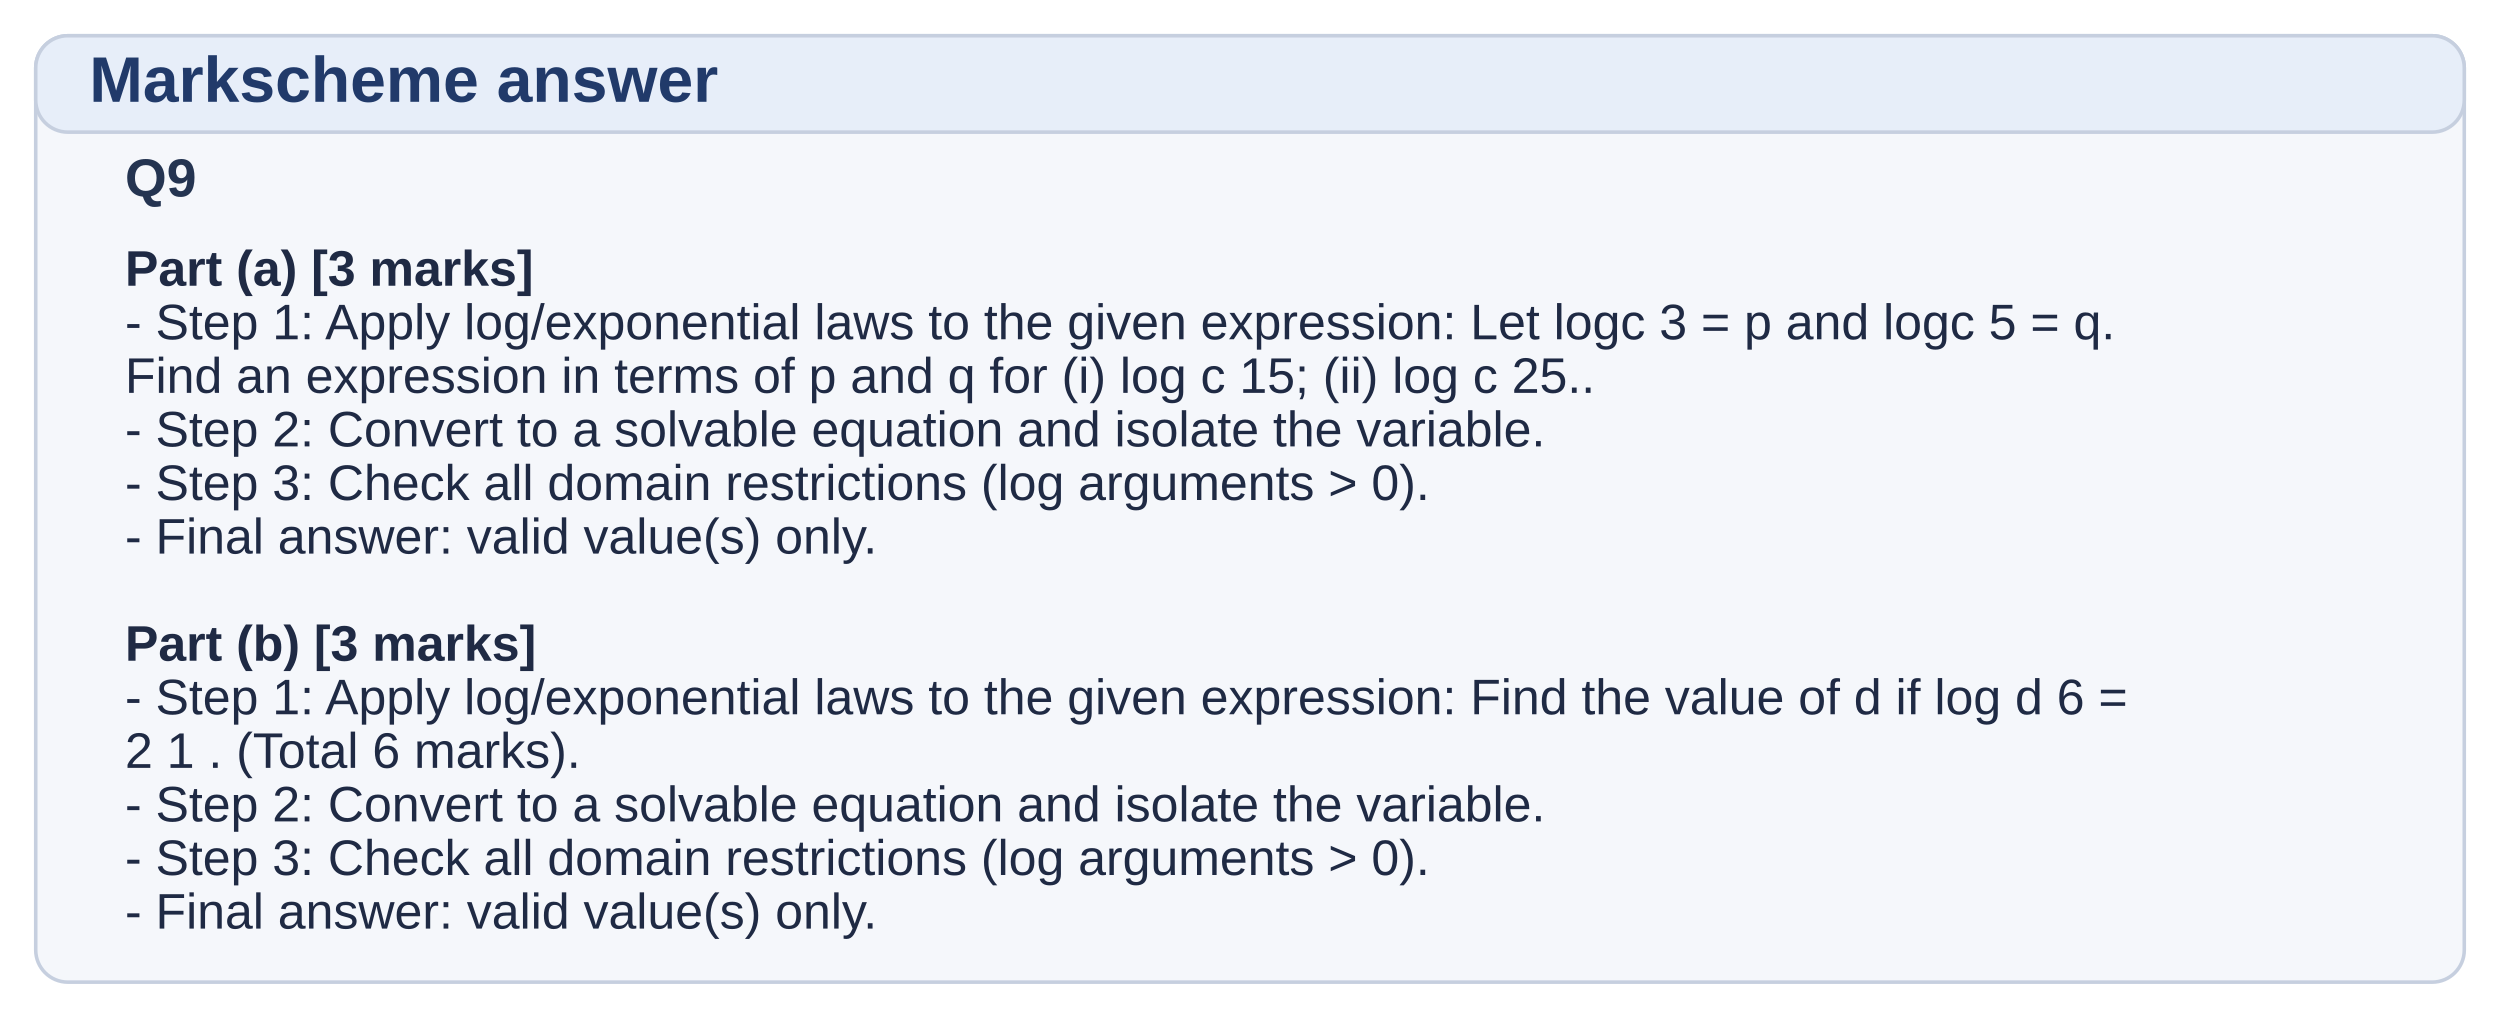
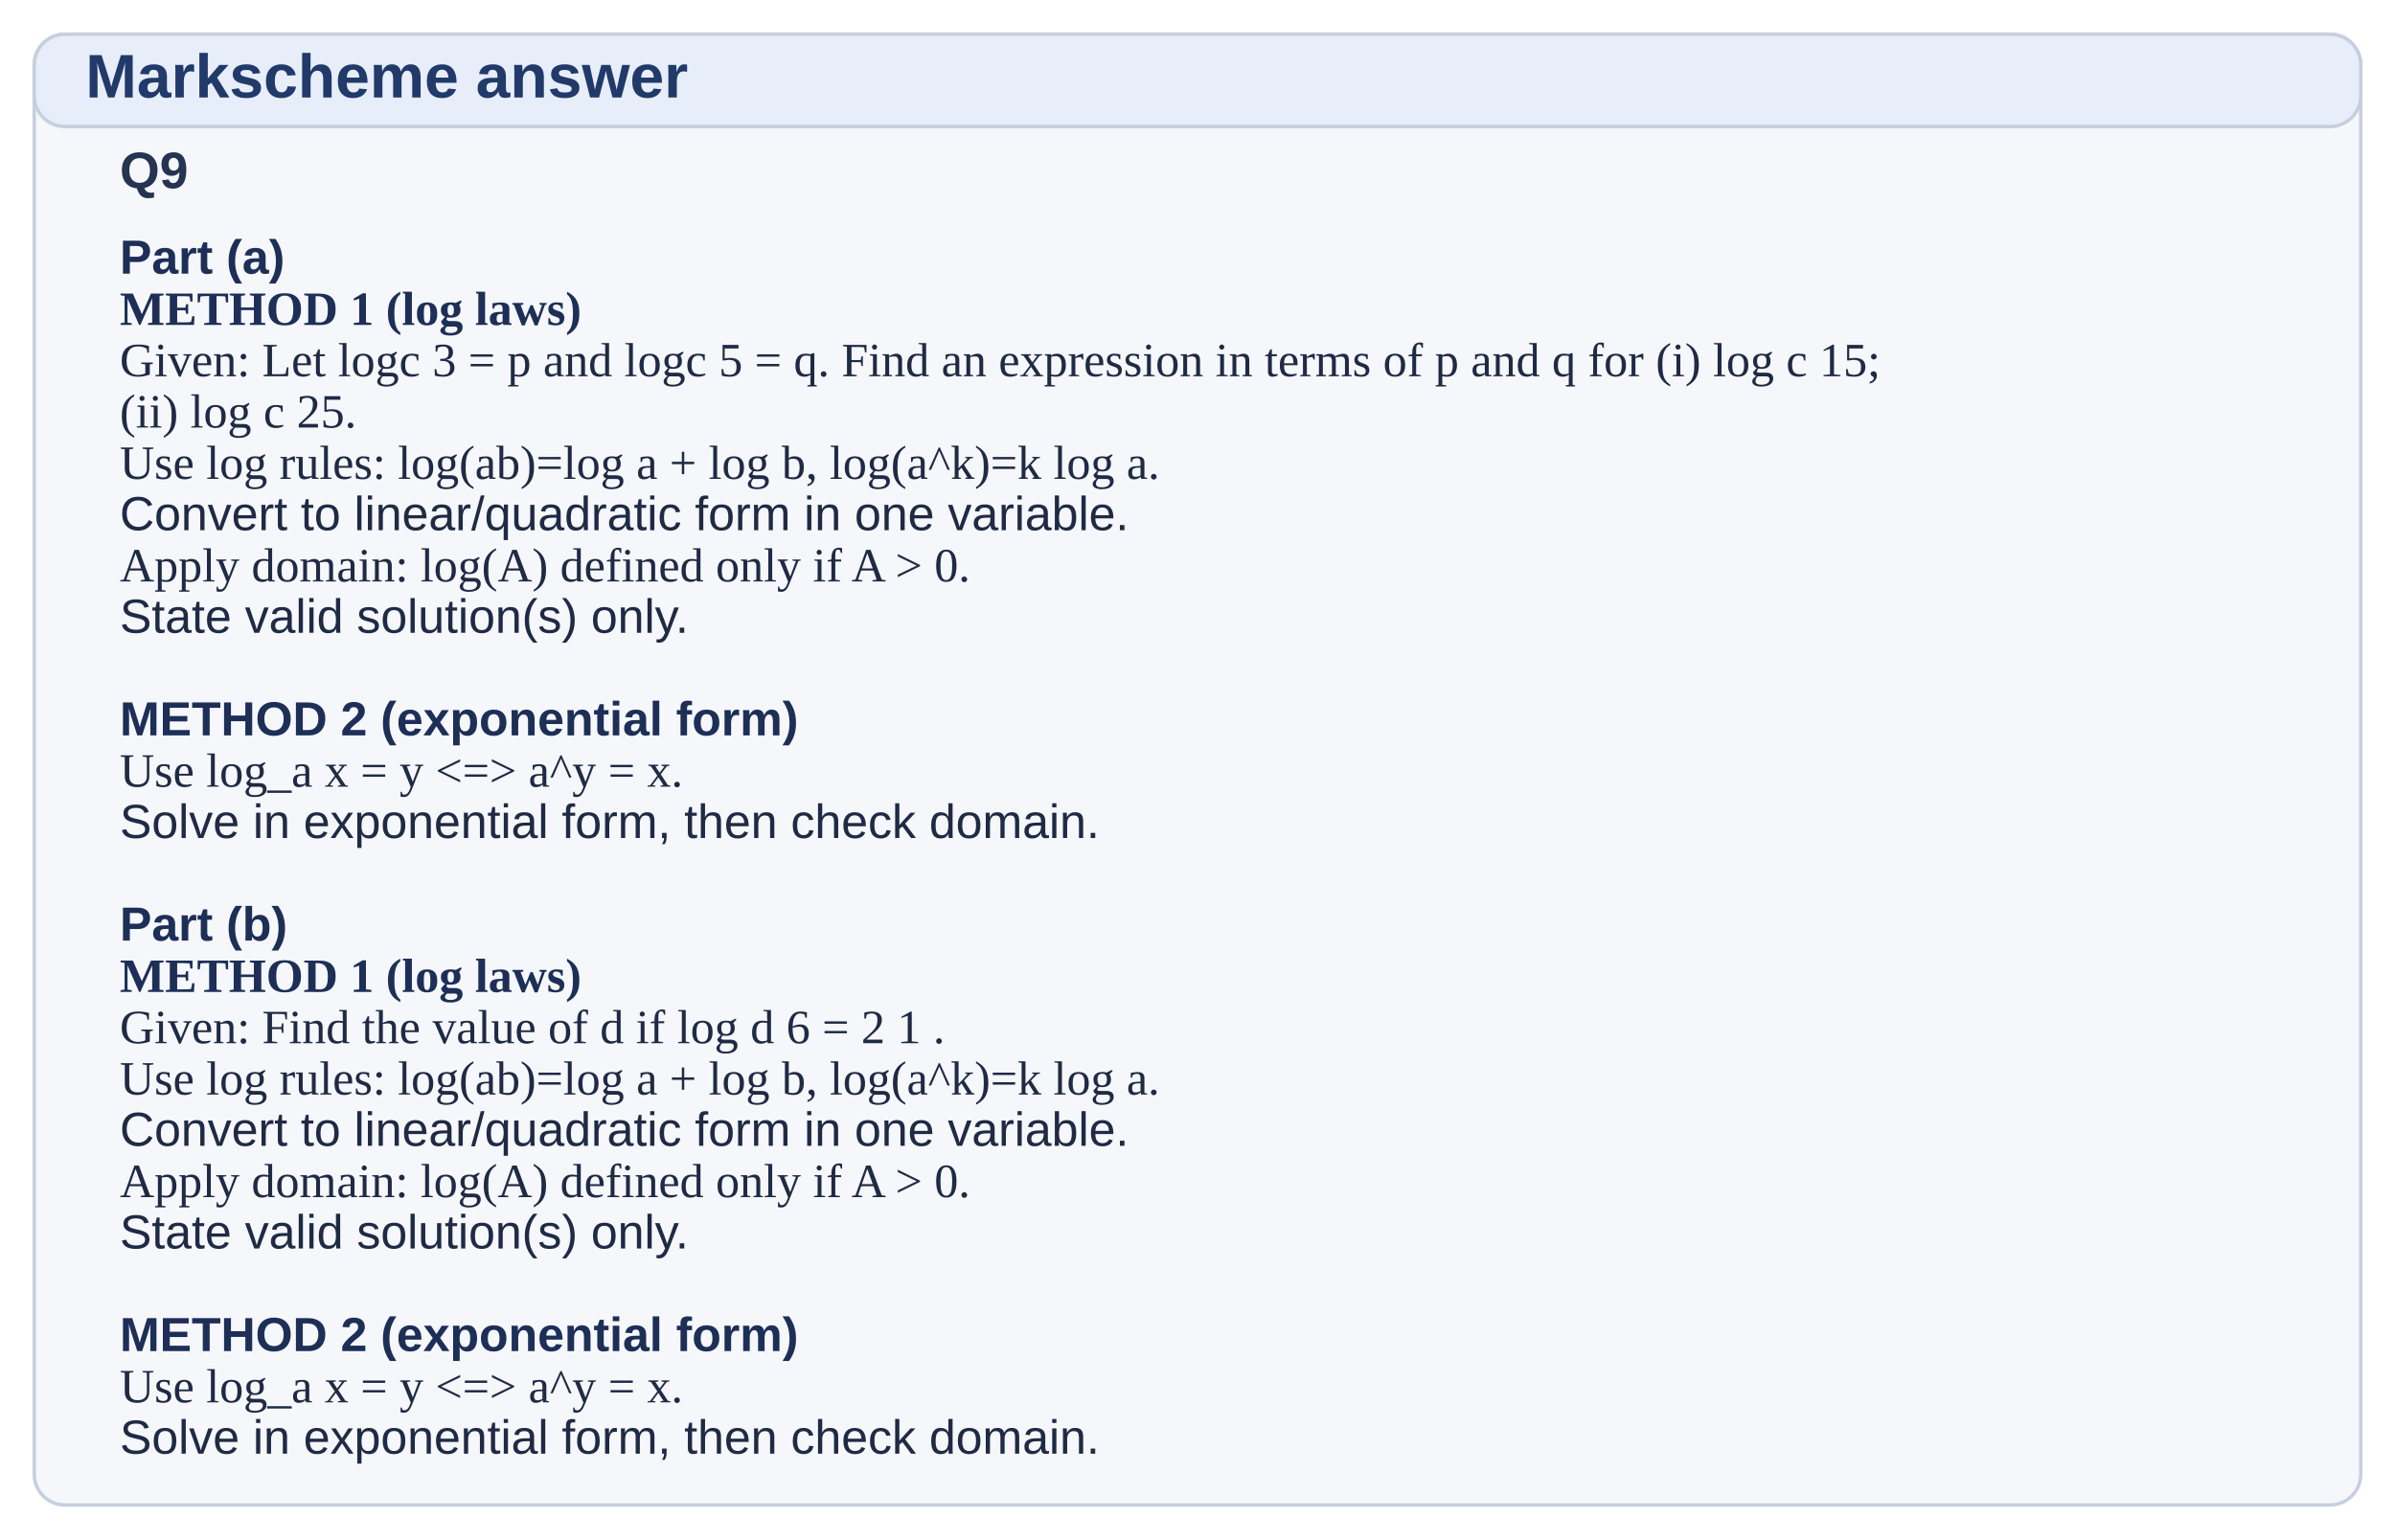
- <svg xmlns="http://www.w3.org/2000/svg" width="1400" height="570" viewBox="0 0 1400 570">
-   <rect x="20" y="20" width="1360" height="530" rx="18" ry="18" fill="#f5f7fb" stroke="#c6cfdf" stroke-width="2" />
+ <svg xmlns="http://www.w3.org/2000/svg" width="1400" height="900" viewBox="0 0 1400 900">
+   <rect x="20" y="20" width="1360" height="860" rx="18" ry="18" fill="#f5f7fb" stroke="#c6cfdf" stroke-width="2" />
  <rect x="20" y="20" width="1360" height="54" rx="18" ry="18" fill="#e7eef9" stroke="#c6cfdf" stroke-width="2" />
  <text x="50" y="57" font-family="Arial, Helvetica, sans-serif" font-size="36" font-weight="700" fill="#213a6a">Markscheme answer</text>
  <text x="70" y="110" font-family="Arial, Helvetica, sans-serif" font-size="30" font-weight="700" fill="#243451">Q9</text>
-   <text x="70" y="160" font-family="Arial, Helvetica, sans-serif" font-size="28" font-weight="700" fill="#1f2a44">Part (a) [3 marks]</text>
-   <text x="70" y="190" font-family="Arial, Helvetica, sans-serif" font-size="28" font-weight="500" fill="#1f2a44">- Step 1: Apply log/exponential laws to the given expression: Let logc 3 = p and logc 5 = q.</text>
-   <text x="70" y="220" font-family="Arial, Helvetica, sans-serif" font-size="28" font-weight="500" fill="#1f2a44">Find an expression in terms of p and q for (i) log c 15; (ii) log c 25..</text>
-   <text x="70" y="250" font-family="Arial, Helvetica, sans-serif" font-size="28" font-weight="500" fill="#1f2a44">- Step 2: Convert to a solvable equation and isolate the variable.</text>
-   <text x="70" y="280" font-family="Arial, Helvetica, sans-serif" font-size="28" font-weight="500" fill="#1f2a44">- Step 3: Check all domain restrictions (log arguments &gt; 0).</text>
-   <text x="70" y="310" font-family="Arial, Helvetica, sans-serif" font-size="28" font-weight="500" fill="#1f2a44">- Final answer: valid value(s) only.</text>
-   <text x="70" y="340" font-family="Arial, Helvetica, sans-serif" font-size="28" font-weight="500" fill="#1f2a44"> </text>
-   <text x="70" y="370" font-family="Arial, Helvetica, sans-serif" font-size="28" font-weight="700" fill="#1f2a44">Part (b) [3 marks]</text>
-   <text x="70" y="400" font-family="Arial, Helvetica, sans-serif" font-size="28" font-weight="500" fill="#1f2a44">- Step 1: Apply log/exponential laws to the given expression: Find the value of d if log d 6 =</text>
-   <text x="70" y="430" font-family="Arial, Helvetica, sans-serif" font-size="28" font-weight="500" fill="#1f2a44">2 1 . (Total 6 marks).</text>
-   <text x="70" y="460" font-family="Arial, Helvetica, sans-serif" font-size="28" font-weight="500" fill="#1f2a44">- Step 2: Convert to a solvable equation and isolate the variable.</text>
-   <text x="70" y="490" font-family="Arial, Helvetica, sans-serif" font-size="28" font-weight="500" fill="#1f2a44">- Step 3: Check all domain restrictions (log arguments &gt; 0).</text>
-   <text x="70" y="520" font-family="Arial, Helvetica, sans-serif" font-size="28" font-weight="500" fill="#1f2a44">- Final answer: valid value(s) only.</text>
+   <text x="70" y="160" font-family="Arial, Helvetica, sans-serif" font-size="28" font-weight="700" fill="#1d2f57">Part (a)</text>
+   <text x="70" y="190" font-family="Cambria Math, STIX Two Math, Times New Roman, serif" font-size="28" font-weight="700" fill="#1d2f57">METHOD 1 (log laws)</text>
+   <text x="70" y="220" font-family="Cambria Math, STIX Two Math, Times New Roman, serif" font-size="28" font-weight="500" fill="#1f2a44">Given: Let logc 3 = p and logc 5 = q. Find an expression in terms of p and q for (i) log c 15;</text>
+   <text x="70" y="250" font-family="Cambria Math, STIX Two Math, Times New Roman, serif" font-size="28" font-weight="500" fill="#1f2a44">(ii) log c 25.</text>
+   <text x="70" y="280" font-family="Cambria Math, STIX Two Math, Times New Roman, serif" font-size="28" font-weight="500" fill="#1f2a44">Use log rules: log(ab)=log a + log b, log(a^k)=k log a.</text>
+   <text x="70" y="310" font-family="Arial, Helvetica, sans-serif" font-size="28" font-weight="500" fill="#1f2a44">Convert to linear/quadratic form in one variable.</text>
+   <text x="70" y="340" font-family="Cambria Math, STIX Two Math, Times New Roman, serif" font-size="28" font-weight="500" fill="#1f2a44">Apply domain: log(A) defined only if A &gt; 0.</text>
+   <text x="70" y="370" font-family="Arial, Helvetica, sans-serif" font-size="28" font-weight="500" fill="#1f2a44">State valid solution(s) only.</text>
+   <text x="70" y="400" font-family="Arial, Helvetica, sans-serif" font-size="28" font-weight="500" fill="#1f2a44"> </text>
+   <text x="70" y="430" font-family="Arial, Helvetica, sans-serif" font-size="28" font-weight="700" fill="#1d2f57">METHOD 2 (exponential form)</text>
+   <text x="70" y="460" font-family="Cambria Math, STIX Two Math, Times New Roman, serif" font-size="28" font-weight="500" fill="#1f2a44">Use log_a x = y  &lt;=&gt;  a^y = x.</text>
+   <text x="70" y="490" font-family="Arial, Helvetica, sans-serif" font-size="28" font-weight="500" fill="#1f2a44">Solve in exponential form, then check domain.</text>
+   <text x="70" y="520" font-family="Arial, Helvetica, sans-serif" font-size="28" font-weight="500" fill="#1f2a44"> </text>
+   <text x="70" y="550" font-family="Arial, Helvetica, sans-serif" font-size="28" font-weight="700" fill="#1d2f57">Part (b)</text>
+   <text x="70" y="580" font-family="Cambria Math, STIX Two Math, Times New Roman, serif" font-size="28" font-weight="700" fill="#1d2f57">METHOD 1 (log laws)</text>
+   <text x="70" y="610" font-family="Cambria Math, STIX Two Math, Times New Roman, serif" font-size="28" font-weight="500" fill="#1f2a44">Given: Find the value of d if log d 6 = 2 1 .</text>
+   <text x="70" y="640" font-family="Cambria Math, STIX Two Math, Times New Roman, serif" font-size="28" font-weight="500" fill="#1f2a44">Use log rules: log(ab)=log a + log b, log(a^k)=k log a.</text>
+   <text x="70" y="670" font-family="Arial, Helvetica, sans-serif" font-size="28" font-weight="500" fill="#1f2a44">Convert to linear/quadratic form in one variable.</text>
+   <text x="70" y="700" font-family="Cambria Math, STIX Two Math, Times New Roman, serif" font-size="28" font-weight="500" fill="#1f2a44">Apply domain: log(A) defined only if A &gt; 0.</text>
+   <text x="70" y="730" font-family="Arial, Helvetica, sans-serif" font-size="28" font-weight="500" fill="#1f2a44">State valid solution(s) only.</text>
+   <text x="70" y="760" font-family="Arial, Helvetica, sans-serif" font-size="28" font-weight="500" fill="#1f2a44"> </text>
+   <text x="70" y="790" font-family="Arial, Helvetica, sans-serif" font-size="28" font-weight="700" fill="#1d2f57">METHOD 2 (exponential form)</text>
+   <text x="70" y="820" font-family="Cambria Math, STIX Two Math, Times New Roman, serif" font-size="28" font-weight="500" fill="#1f2a44">Use log_a x = y  &lt;=&gt;  a^y = x.</text>
+   <text x="70" y="850" font-family="Arial, Helvetica, sans-serif" font-size="28" font-weight="500" fill="#1f2a44">Solve in exponential form, then check domain.</text>
</svg>
